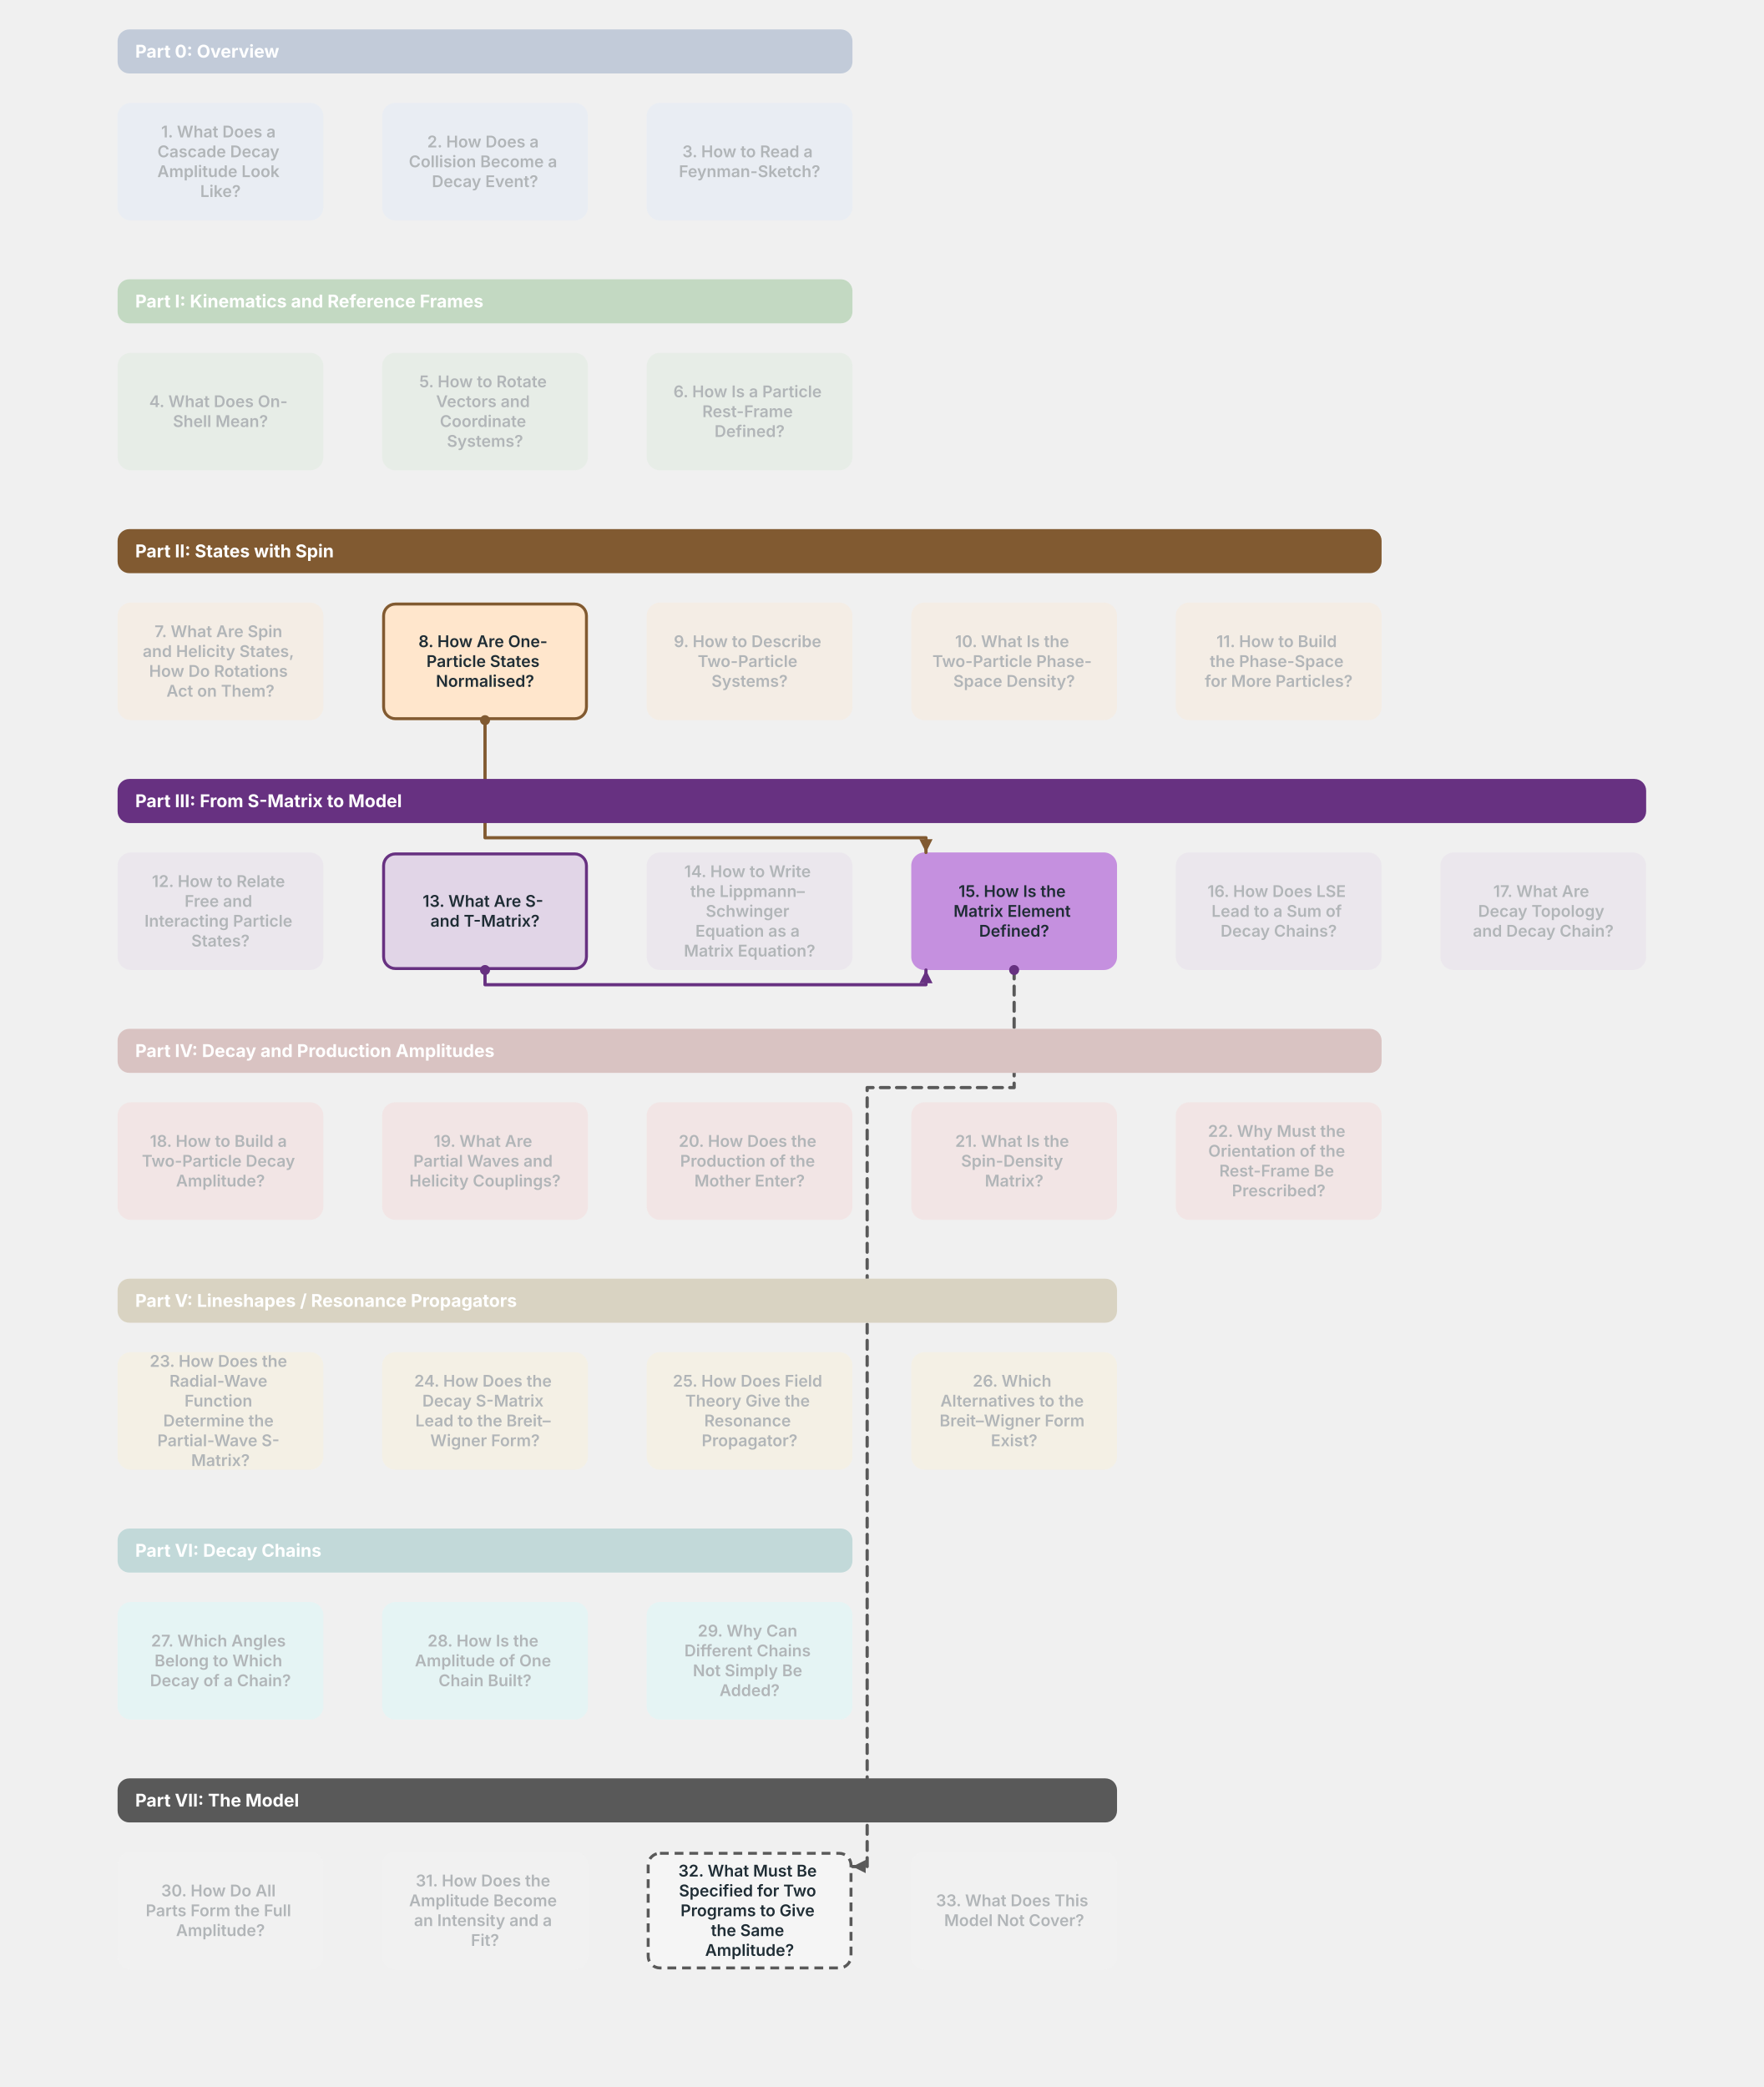
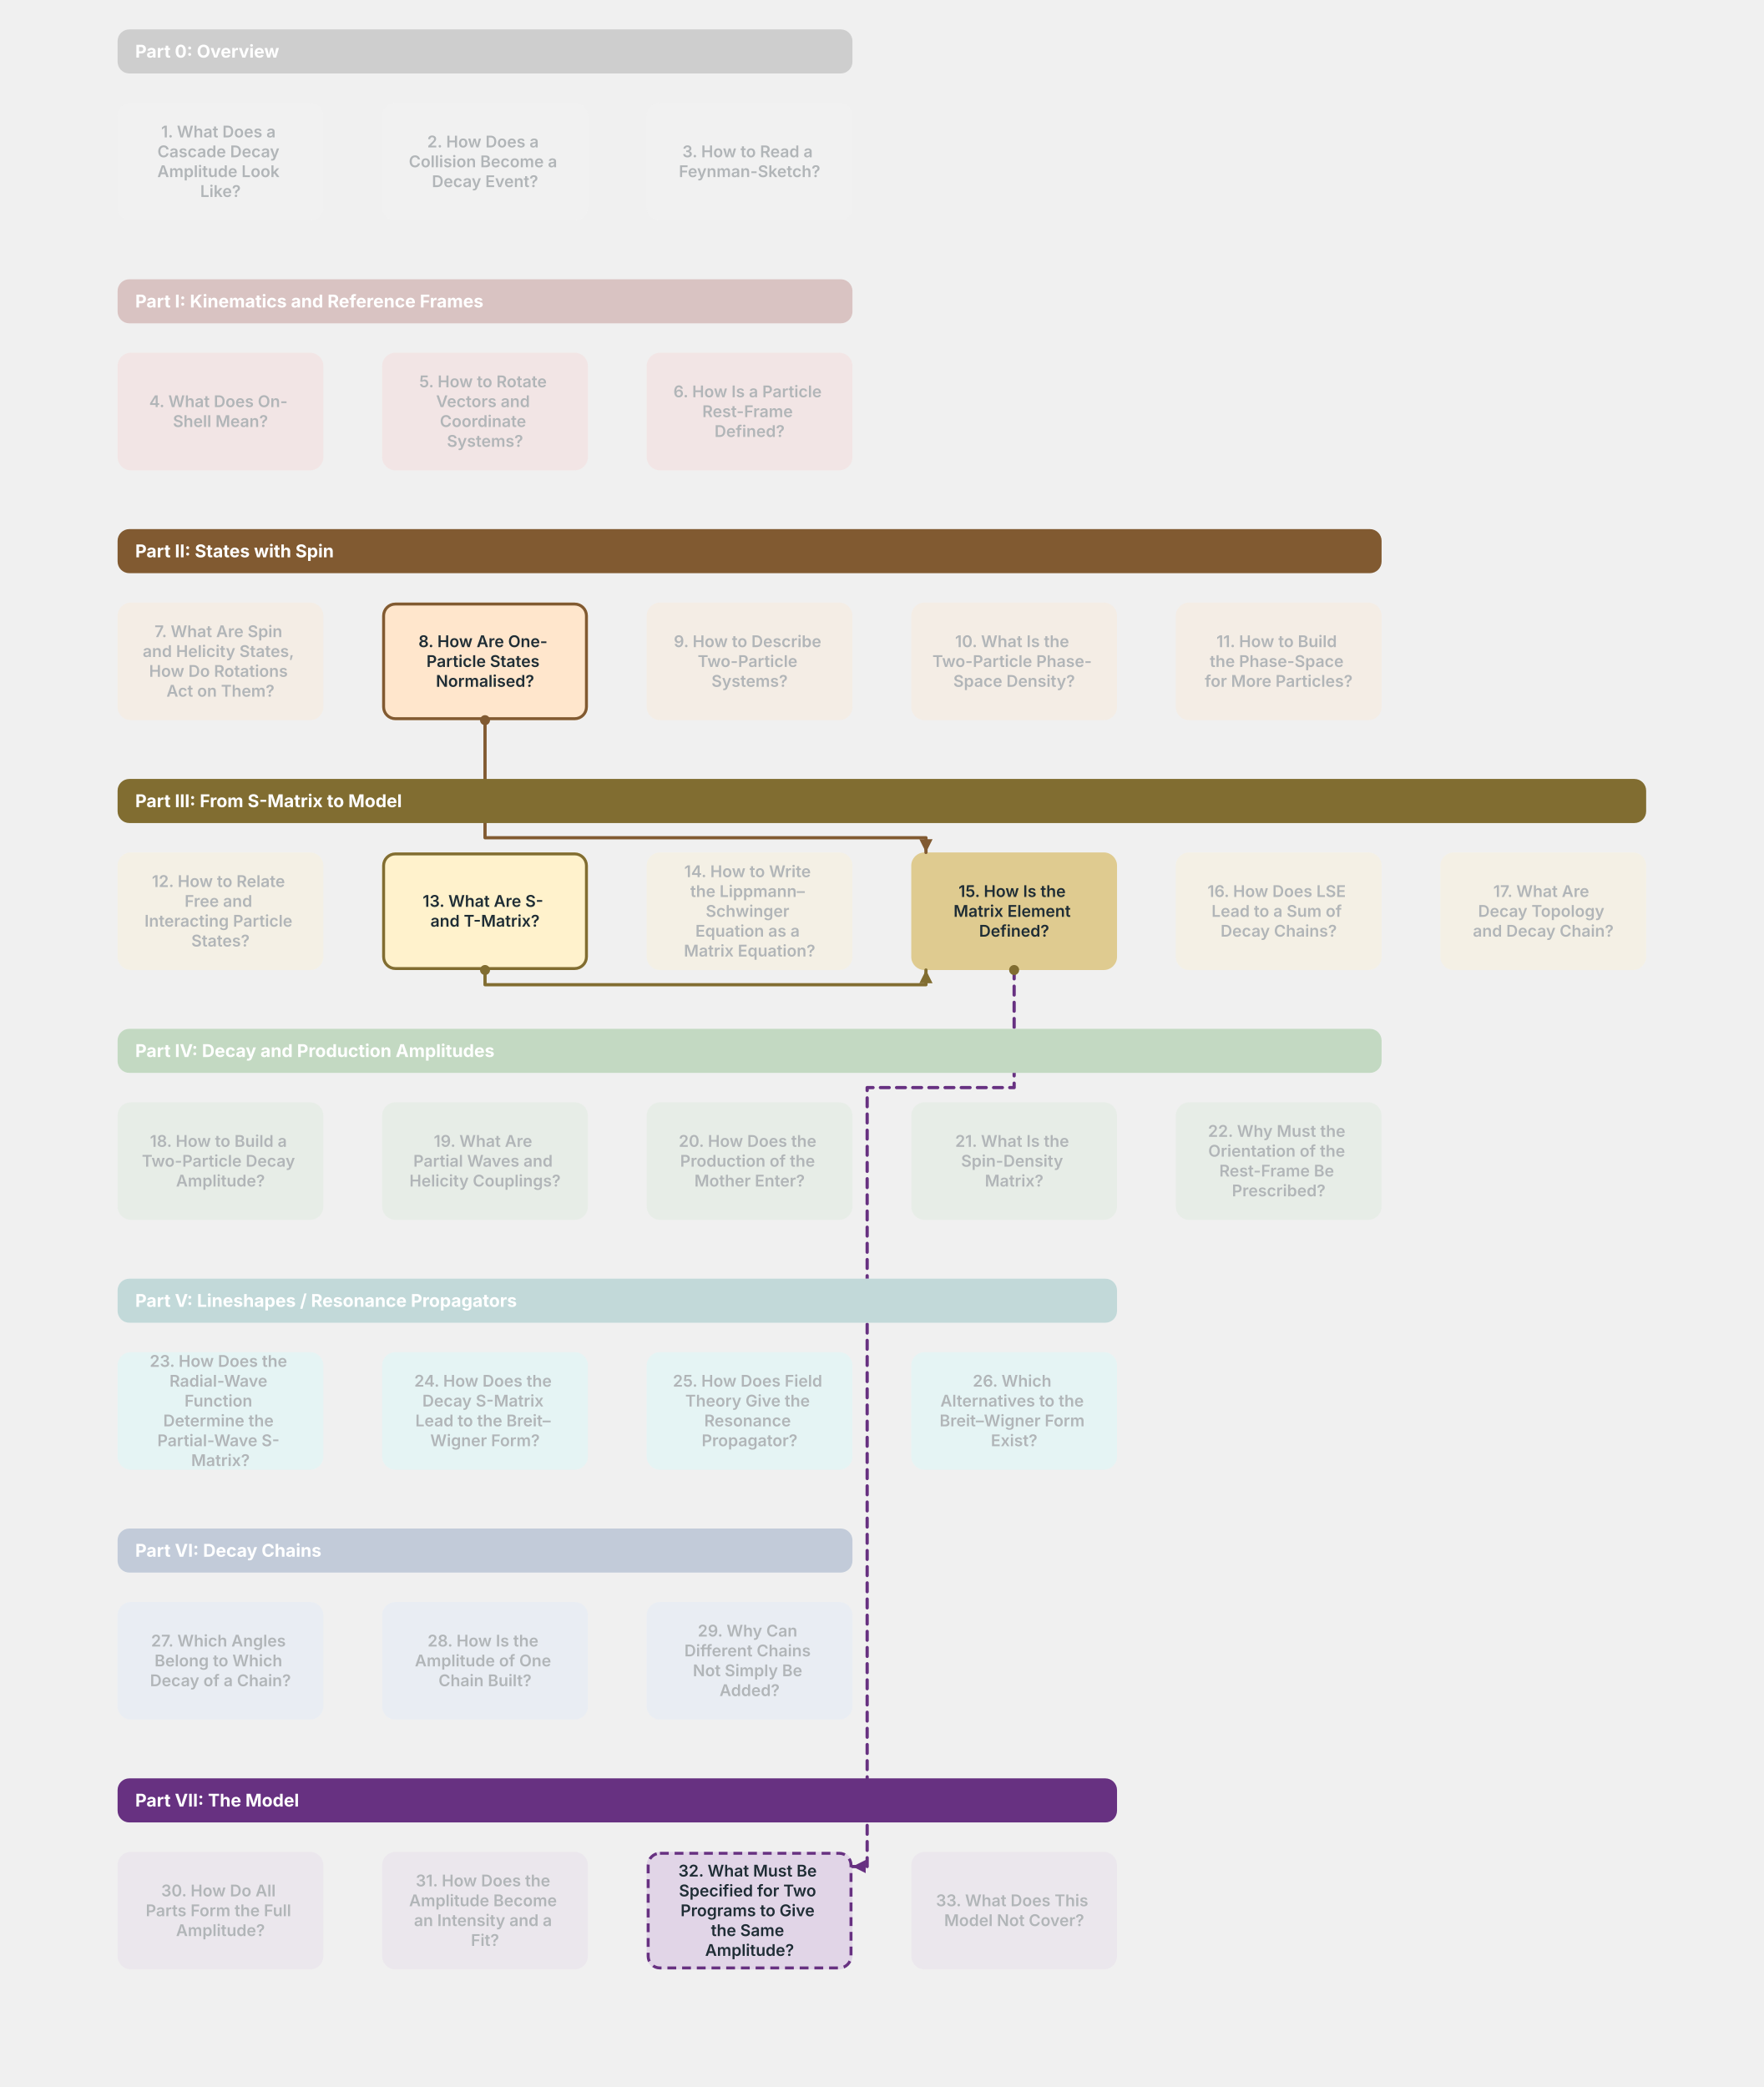
<svg xmlns="http://www.w3.org/2000/svg" viewBox="0 0 1200 1420" width="1200" height="1420" role="img" aria-label="Flow chart of the FAQ">
  <style>text{font-family:Inter,"Source Sans 3","Noto Sans","DejaVu Sans",sans-serif;font-size:11px;font-weight:600}.bar-title{font-size:12px;font-weight:700}</style>
  <g class="card" data-n="1" opacity="0.3">
-     <rect class="card-bg" data-n="1" x="80" y="70" width="140" height="80" rx="9" fill="#DAE8FC" />
+     <rect class="card-bg" data-n="1" x="80" y="70" width="140" height="80" rx="9" fill="#F5F5F5" />
    <text fill="#1f2d35" text-anchor="middle">
      <tspan x="150" y="93.5">1. What Does a</tspan>
      <tspan x="150" y="107.0">Cascade Decay</tspan>
      <tspan x="150" y="120.5">Amplitude Look</tspan>
      <tspan x="150" y="134.0">Like?</tspan>
    </text>
  </g>
  <g class="card" data-n="2" opacity="0.3">
-     <rect class="card-bg" data-n="2" x="260" y="70" width="140" height="80" rx="9" fill="#DAE8FC" />
+     <rect class="card-bg" data-n="2" x="260" y="70" width="140" height="80" rx="9" fill="#F5F5F5" />
    <text fill="#1f2d35" text-anchor="middle">
      <tspan x="330" y="100.3">2. How Does a</tspan>
      <tspan x="330" y="113.8">Collision Become a</tspan>
      <tspan x="330" y="127.3">Decay Event?</tspan>
    </text>
  </g>
  <g class="card" data-n="3" opacity="0.3">
-     <rect class="card-bg" data-n="3" x="440" y="70" width="140" height="80" rx="9" fill="#DAE8FC" />
+     <rect class="card-bg" data-n="3" x="440" y="70" width="140" height="80" rx="9" fill="#F5F5F5" />
    <text fill="#1f2d35" text-anchor="middle">
      <tspan x="510" y="107.0">3. How to Read a</tspan>
      <tspan x="510" y="120.5">Feynman-Sketch?</tspan>
    </text>
  </g>
  <g class="card" data-n="4" opacity="0.3">
-     <rect class="card-bg" data-n="4" x="80" y="240" width="140" height="80" rx="9" fill="#D5E8D4" />
+     <rect class="card-bg" data-n="4" x="80" y="240" width="140" height="80" rx="9" fill="#F8CECC" />
    <text fill="#1f2d35" text-anchor="middle">
      <tspan x="150" y="277.0">4. What Does On-</tspan>
      <tspan x="150" y="290.5">Shell Mean?</tspan>
    </text>
  </g>
  <g class="card" data-n="5" opacity="0.3">
-     <rect class="card-bg" data-n="5" x="260" y="240" width="140" height="80" rx="9" fill="#D5E8D4" />
+     <rect class="card-bg" data-n="5" x="260" y="240" width="140" height="80" rx="9" fill="#F8CECC" />
    <text fill="#1f2d35" text-anchor="middle">
      <tspan x="330" y="263.5">5. How to Rotate</tspan>
      <tspan x="330" y="277.0">Vectors and</tspan>
      <tspan x="330" y="290.5">Coordinate</tspan>
      <tspan x="330" y="304.0">Systems?</tspan>
    </text>
  </g>
  <g class="card" data-n="6" opacity="0.3">
-     <rect class="card-bg" data-n="6" x="440" y="240" width="140" height="80" rx="9" fill="#D5E8D4" />
+     <rect class="card-bg" data-n="6" x="440" y="240" width="140" height="80" rx="9" fill="#F8CECC" />
    <text fill="#1f2d35" text-anchor="middle">
      <tspan x="510" y="270.3">6. How Is a Particle</tspan>
      <tspan x="510" y="283.8">Rest-Frame</tspan>
      <tspan x="510" y="297.3">Defined?</tspan>
    </text>
  </g>
  <g class="card" data-n="7" opacity="0.3">
    <rect class="card-bg" data-n="7" x="80" y="410" width="140" height="80" rx="9" fill="#FFE6CC" />
    <text fill="#1f2d35" text-anchor="middle">
      <tspan x="150" y="433.5">7. What Are Spin</tspan>
      <tspan x="150" y="447.0">and Helicity States,</tspan>
      <tspan x="150" y="460.5">How Do Rotations</tspan>
      <tspan x="150" y="474.0">Act on Them?</tspan>
    </text>
  </g>
  <g class="card" data-n="8" opacity="1">
    <rect class="card-bg" data-n="8" x="260" y="410" width="140" height="80" rx="9" fill="#FFE6CC" />
    <rect class="frame need" data-n="8" x="261" y="411" width="138" height="78" rx="8" fill="none" stroke="#815A31" stroke-width="2" />
    <text fill="#1f2d35" text-anchor="middle">
      <tspan x="330" y="440.3">8. How Are One-</tspan>
      <tspan x="330" y="453.8">Particle States</tspan>
      <tspan x="330" y="467.3">Normalised?</tspan>
    </text>
  </g>
  <g class="card" data-n="9" opacity="0.3">
    <rect class="card-bg" data-n="9" x="440" y="410" width="140" height="80" rx="9" fill="#FFE6CC" />
    <text fill="#1f2d35" text-anchor="middle">
      <tspan x="510" y="440.3">9. How to Describe</tspan>
      <tspan x="510" y="453.8">Two-Particle</tspan>
      <tspan x="510" y="467.3">Systems?</tspan>
    </text>
  </g>
  <g class="card" data-n="10" opacity="0.3">
    <rect class="card-bg" data-n="10" x="620" y="410" width="140" height="80" rx="9" fill="#FFE6CC" />
    <text fill="#1f2d35" text-anchor="middle">
      <tspan x="690" y="440.3">10. What Is the</tspan>
      <tspan x="690" y="453.8">Two-Particle Phase-</tspan>
      <tspan x="690" y="467.3">Space Density?</tspan>
    </text>
  </g>
  <g class="card" data-n="11" opacity="0.3">
    <rect class="card-bg" data-n="11" x="800" y="410" width="140" height="80" rx="9" fill="#FFE6CC" />
    <text fill="#1f2d35" text-anchor="middle">
      <tspan x="870" y="440.3">11. How to Build</tspan>
      <tspan x="870" y="453.8">the Phase-Space</tspan>
      <tspan x="870" y="467.3">for More Particles?</tspan>
    </text>
  </g>
  <g class="card" data-n="12" opacity="0.3">
-     <rect class="card-bg" data-n="12" x="80" y="580" width="140" height="80" rx="9" fill="#E1D5E7" />
+     <rect class="card-bg" data-n="12" x="80" y="580" width="140" height="80" rx="9" fill="#FFF2CC" />
    <text fill="#1f2d35" text-anchor="middle">
      <tspan x="150" y="603.5">12. How to Relate</tspan>
      <tspan x="150" y="617.0">Free and</tspan>
      <tspan x="150" y="630.5">Interacting Particle</tspan>
      <tspan x="150" y="644.0">States?</tspan>
    </text>
  </g>
  <g class="card" data-n="13" opacity="1">
-     <rect class="card-bg" data-n="13" x="260" y="580" width="140" height="80" rx="9" fill="#E1D5E7" />
-     <rect class="frame need" data-n="13" x="261" y="581" width="138" height="78" rx="8" fill="none" stroke="#673181" stroke-width="2" />
+     <rect class="card-bg" data-n="13" x="260" y="580" width="140" height="80" rx="9" fill="#FFF2CC" />
+     <rect class="frame need" data-n="13" x="261" y="581" width="138" height="78" rx="8" fill="none" stroke="#816D31" stroke-width="2" />
    <text fill="#1f2d35" text-anchor="middle">
      <tspan x="330" y="617.0">13. What Are S-</tspan>
      <tspan x="330" y="630.5">and T-Matrix?</tspan>
    </text>
  </g>
  <g class="card" data-n="14" opacity="0.3">
-     <rect class="card-bg" data-n="14" x="440" y="580" width="140" height="80" rx="9" fill="#E1D5E7" />
+     <rect class="card-bg" data-n="14" x="440" y="580" width="140" height="80" rx="9" fill="#FFF2CC" />
    <text fill="#1f2d35" text-anchor="middle">
      <tspan x="510" y="596.8">14. How to Write</tspan>
      <tspan x="510" y="610.3">the Lippmann–</tspan>
      <tspan x="510" y="623.8">Schwinger</tspan>
      <tspan x="510" y="637.3">Equation as a</tspan>
      <tspan x="510" y="650.8">Matrix Equation?</tspan>
    </text>
  </g>
  <g class="card" data-n="15" opacity="1">
-     <rect class="card-bg" data-n="15" x="620" y="580" width="140" height="80" rx="9" fill="#C590DF" />
+     <rect class="card-bg" data-n="15" x="620" y="580" width="140" height="80" rx="9" fill="#DFCB90" />
    <text fill="#1f2d35" text-anchor="middle">
      <tspan x="690" y="610.3">15. How Is the</tspan>
      <tspan x="690" y="623.8">Matrix Element</tspan>
      <tspan x="690" y="637.3">Defined?</tspan>
    </text>
  </g>
  <g class="card" data-n="16" opacity="0.3">
-     <rect class="card-bg" data-n="16" x="800" y="580" width="140" height="80" rx="9" fill="#E1D5E7" />
+     <rect class="card-bg" data-n="16" x="800" y="580" width="140" height="80" rx="9" fill="#FFF2CC" />
    <text fill="#1f2d35" text-anchor="middle">
      <tspan x="870" y="610.3">16. How Does LSE</tspan>
      <tspan x="870" y="623.8">Lead to a Sum of</tspan>
      <tspan x="870" y="637.3">Decay Chains?</tspan>
    </text>
  </g>
  <g class="card" data-n="17" opacity="0.3">
-     <rect class="card-bg" data-n="17" x="980" y="580" width="140" height="80" rx="9" fill="#E1D5E7" />
+     <rect class="card-bg" data-n="17" x="980" y="580" width="140" height="80" rx="9" fill="#FFF2CC" />
    <text fill="#1f2d35" text-anchor="middle">
      <tspan x="1050" y="610.3">17. What Are</tspan>
      <tspan x="1050" y="623.8">Decay Topology</tspan>
      <tspan x="1050" y="637.3">and Decay Chain?</tspan>
    </text>
  </g>
  <g class="card" data-n="18" opacity="0.3">
-     <rect class="card-bg" data-n="18" x="80" y="750" width="140" height="80" rx="9" fill="#F8CECC" />
+     <rect class="card-bg" data-n="18" x="80" y="750" width="140" height="80" rx="9" fill="#D5E8D4" />
    <text fill="#1f2d35" text-anchor="middle">
      <tspan x="150" y="780.3">18. How to Build a</tspan>
      <tspan x="150" y="793.8">Two-Particle Decay</tspan>
      <tspan x="150" y="807.3">Amplitude?</tspan>
    </text>
  </g>
  <g class="card" data-n="19" opacity="0.3">
-     <rect class="card-bg" data-n="19" x="260" y="750" width="140" height="80" rx="9" fill="#F8CECC" />
+     <rect class="card-bg" data-n="19" x="260" y="750" width="140" height="80" rx="9" fill="#D5E8D4" />
    <text fill="#1f2d35" text-anchor="middle">
      <tspan x="330" y="780.3">19. What Are</tspan>
      <tspan x="330" y="793.8">Partial Waves and</tspan>
      <tspan x="330" y="807.3">Helicity Couplings?</tspan>
    </text>
  </g>
  <g class="card" data-n="20" opacity="0.3">
-     <rect class="card-bg" data-n="20" x="440" y="750" width="140" height="80" rx="9" fill="#F8CECC" />
+     <rect class="card-bg" data-n="20" x="440" y="750" width="140" height="80" rx="9" fill="#D5E8D4" />
    <text fill="#1f2d35" text-anchor="middle">
      <tspan x="510" y="780.3">20. How Does the</tspan>
      <tspan x="510" y="793.8">Production of the</tspan>
      <tspan x="510" y="807.3">Mother Enter?</tspan>
    </text>
  </g>
  <g class="card" data-n="21" opacity="0.3">
-     <rect class="card-bg" data-n="21" x="620" y="750" width="140" height="80" rx="9" fill="#F8CECC" />
+     <rect class="card-bg" data-n="21" x="620" y="750" width="140" height="80" rx="9" fill="#D5E8D4" />
    <text fill="#1f2d35" text-anchor="middle">
      <tspan x="690" y="780.3">21. What Is the</tspan>
      <tspan x="690" y="793.8">Spin-Density</tspan>
      <tspan x="690" y="807.3">Matrix?</tspan>
    </text>
  </g>
  <g class="card" data-n="22" opacity="0.3">
-     <rect class="card-bg" data-n="22" x="800" y="750" width="140" height="80" rx="9" fill="#F8CECC" />
+     <rect class="card-bg" data-n="22" x="800" y="750" width="140" height="80" rx="9" fill="#D5E8D4" />
    <text fill="#1f2d35" text-anchor="middle">
      <tspan x="870" y="773.5">22. Why Must the</tspan>
      <tspan x="870" y="787.0">Orientation of the</tspan>
      <tspan x="870" y="800.5">Rest-Frame Be</tspan>
      <tspan x="870" y="814.0">Prescribed?</tspan>
    </text>
  </g>
  <g class="card" data-n="23" opacity="0.3">
-     <rect class="card-bg" data-n="23" x="80" y="920" width="140" height="80" rx="9" fill="#FFF2CC" />
+     <rect class="card-bg" data-n="23" x="80" y="920" width="140" height="80" rx="9" fill="#CCFFFF" />
    <text fill="#1f2d35" text-anchor="middle">
      <tspan x="150" y="930.0">23. How Does the</tspan>
      <tspan x="150" y="943.5">Radial-Wave</tspan>
      <tspan x="150" y="957.0">Function</tspan>
      <tspan x="150" y="970.5">Determine the</tspan>
      <tspan x="150" y="984.0">Partial-Wave S-</tspan>
      <tspan x="150" y="997.5">Matrix?</tspan>
    </text>
  </g>
  <g class="card" data-n="24" opacity="0.3">
-     <rect class="card-bg" data-n="24" x="260" y="920" width="140" height="80" rx="9" fill="#FFF2CC" />
+     <rect class="card-bg" data-n="24" x="260" y="920" width="140" height="80" rx="9" fill="#CCFFFF" />
    <text fill="#1f2d35" text-anchor="middle">
      <tspan x="330" y="943.5">24. How Does the</tspan>
      <tspan x="330" y="957.0">Decay S-Matrix</tspan>
      <tspan x="330" y="970.5">Lead to the Breit–</tspan>
      <tspan x="330" y="984.0">Wigner Form?</tspan>
    </text>
  </g>
  <g class="card" data-n="25" opacity="0.3">
-     <rect class="card-bg" data-n="25" x="440" y="920" width="140" height="80" rx="9" fill="#FFF2CC" />
+     <rect class="card-bg" data-n="25" x="440" y="920" width="140" height="80" rx="9" fill="#CCFFFF" />
    <text fill="#1f2d35" text-anchor="middle">
      <tspan x="510" y="943.5">25. How Does Field</tspan>
      <tspan x="510" y="957.0">Theory Give the</tspan>
      <tspan x="510" y="970.5">Resonance</tspan>
      <tspan x="510" y="984.0">Propagator?</tspan>
    </text>
  </g>
  <g class="card" data-n="26" opacity="0.3">
-     <rect class="card-bg" data-n="26" x="620" y="920" width="140" height="80" rx="9" fill="#FFF2CC" />
+     <rect class="card-bg" data-n="26" x="620" y="920" width="140" height="80" rx="9" fill="#CCFFFF" />
    <text fill="#1f2d35" text-anchor="middle">
      <tspan x="690" y="943.5">26. Which</tspan>
      <tspan x="690" y="957.0">Alternatives to the</tspan>
      <tspan x="690" y="970.5">Breit–Wigner Form</tspan>
      <tspan x="690" y="984.0">Exist?</tspan>
    </text>
  </g>
  <g class="card" data-n="27" opacity="0.3">
-     <rect class="card-bg" data-n="27" x="80" y="1090" width="140" height="80" rx="9" fill="#CCFFFF" />
+     <rect class="card-bg" data-n="27" x="80" y="1090" width="140" height="80" rx="9" fill="#DAE8FC" />
    <text fill="#1f2d35" text-anchor="middle">
      <tspan x="150" y="1120.3">27. Which Angles</tspan>
      <tspan x="150" y="1133.8">Belong to Which</tspan>
      <tspan x="150" y="1147.3">Decay of a Chain?</tspan>
    </text>
  </g>
  <g class="card" data-n="28" opacity="0.3">
-     <rect class="card-bg" data-n="28" x="260" y="1090" width="140" height="80" rx="9" fill="#CCFFFF" />
+     <rect class="card-bg" data-n="28" x="260" y="1090" width="140" height="80" rx="9" fill="#DAE8FC" />
    <text fill="#1f2d35" text-anchor="middle">
      <tspan x="330" y="1120.3">28. How Is the</tspan>
      <tspan x="330" y="1133.8">Amplitude of One</tspan>
      <tspan x="330" y="1147.3">Chain Built?</tspan>
    </text>
  </g>
  <g class="card" data-n="29" opacity="0.3">
-     <rect class="card-bg" data-n="29" x="440" y="1090" width="140" height="80" rx="9" fill="#CCFFFF" />
+     <rect class="card-bg" data-n="29" x="440" y="1090" width="140" height="80" rx="9" fill="#DAE8FC" />
    <text fill="#1f2d35" text-anchor="middle">
      <tspan x="510" y="1113.5">29. Why Can</tspan>
      <tspan x="510" y="1127.0">Different Chains</tspan>
      <tspan x="510" y="1140.5">Not Simply Be</tspan>
      <tspan x="510" y="1154.0">Added?</tspan>
    </text>
  </g>
  <g class="card" data-n="30" opacity="0.3">
-     <rect class="card-bg" data-n="30" x="80" y="1260" width="140" height="80" rx="9" fill="#F5F5F5" />
+     <rect class="card-bg" data-n="30" x="80" y="1260" width="140" height="80" rx="9" fill="#E1D5E7" />
    <text fill="#1f2d35" text-anchor="middle">
      <tspan x="150" y="1290.3">30. How Do All</tspan>
      <tspan x="150" y="1303.8">Parts Form the Full</tspan>
      <tspan x="150" y="1317.3">Amplitude?</tspan>
    </text>
  </g>
  <g class="card" data-n="31" opacity="0.3">
-     <rect class="card-bg" data-n="31" x="260" y="1260" width="140" height="80" rx="9" fill="#F5F5F5" />
+     <rect class="card-bg" data-n="31" x="260" y="1260" width="140" height="80" rx="9" fill="#E1D5E7" />
    <text fill="#1f2d35" text-anchor="middle">
      <tspan x="330" y="1283.5">31. How Does the</tspan>
      <tspan x="330" y="1297.0">Amplitude Become</tspan>
      <tspan x="330" y="1310.5">an Intensity and a</tspan>
      <tspan x="330" y="1324.0">Fit?</tspan>
    </text>
  </g>
  <g class="card" data-n="32" opacity="1">
-     <rect class="card-bg" data-n="32" x="440" y="1260" width="140" height="80" rx="9" fill="#F5F5F5" />
-     <rect class="frame see" data-n="32" x="441" y="1261" width="138" height="78" rx="8" fill="none" stroke="#595959" stroke-width="2" stroke-dasharray="6 4" />
+     <rect class="card-bg" data-n="32" x="440" y="1260" width="140" height="80" rx="9" fill="#E1D5E7" />
+     <rect class="frame see" data-n="32" x="441" y="1261" width="138" height="78" rx="8" fill="none" stroke="#673181" stroke-width="2" stroke-dasharray="6 4" />
    <text fill="#1f2d35" text-anchor="middle">
      <tspan x="510" y="1276.8">32. What Must Be</tspan>
      <tspan x="510" y="1290.3">Specified for Two</tspan>
      <tspan x="510" y="1303.8">Programs to Give</tspan>
      <tspan x="510" y="1317.3">the Same</tspan>
      <tspan x="510" y="1330.8">Amplitude?</tspan>
    </text>
  </g>
  <g class="card" data-n="33" opacity="0.3">
-     <rect class="card-bg" data-n="33" x="620" y="1260" width="140" height="80" rx="9" fill="#F5F5F5" />
+     <rect class="card-bg" data-n="33" x="620" y="1260" width="140" height="80" rx="9" fill="#E1D5E7" />
    <text fill="#1f2d35" text-anchor="middle">
      <tspan x="690" y="1297.0">33. What Does This</tspan>
      <tspan x="690" y="1310.5">Model Not Cover?</tspan>
    </text>
  </g>
  <g class="lines" fill="none" stroke-linejoin="round" stroke-linecap="round">
-     <path class="see" data-card="32" data-from="15" data-to="32" d="M690 660 L690 740 L590 740 L590 1270 L580 1270" stroke="#595959" stroke-width="2.2" stroke-dasharray="6 5" />
-     <path class="need" data-card="13" data-from="13" data-to="15" d="M330 660 L330 670 L630 670 L630 660" stroke="#673181" stroke-width="2.2" />
+     <path class="see" data-card="32" data-from="15" data-to="32" d="M690 660 L690 740 L590 740 L590 1270 L580 1270" stroke="#673181" stroke-width="2.2" stroke-dasharray="6 5" />
+     <path class="need" data-card="13" data-from="13" data-to="15" d="M330 660 L330 670 L630 670 L630 660" stroke="#816D31" stroke-width="2.2" />
    <path class="need" data-card="8" data-from="8" data-to="15" d="M330 490 L330 570 L630 570 L630 580" stroke="#815A31" stroke-width="2.2" />
-     <polygon class="arrow" data-card="13" points="630,660 634.5,669 625.5,669" fill="#673181" stroke="none" />
+     <polygon class="arrow" data-card="13" points="630,660 634.5,669 625.5,669" fill="#816D31" stroke="none" />
    <polygon class="arrow" data-card="8" points="630,580 625.5,571 634.5,571" fill="#815A31" stroke="none" />
-     <polygon class="arrow" data-card="32" points="580,1270 589,1265.5 589,1274.5" fill="#595959" stroke="none" />
-     <circle class="start" data-card="13" cx="330" cy="660" r="3.4" fill="#673181" stroke="none" />
+     <polygon class="arrow" data-card="32" points="580,1270 589,1265.5 589,1274.5" fill="#673181" stroke="none" />
+     <circle class="start" data-card="13" cx="330" cy="660" r="3.4" fill="#816D31" stroke="none" />
    <circle class="start" data-card="8" cx="330" cy="490" r="3.4" fill="#815A31" stroke="none" />
-     <circle class="start" data-card="32" cx="690" cy="660" r="3.4" fill="#673181" stroke="none" />
+     <circle class="start" data-card="32" cx="690" cy="660" r="3.4" fill="#816D31" stroke="none" />
  </g>
  <rect class="bar-underlay" x="80" y="20" width="500" height="30" rx="8" fill="#fff" />
  <g class="bar" data-part="0" opacity="0.3">
-     <rect x="80" y="20" width="500" height="30" rx="8" fill="#315281" />
+     <rect x="80" y="20" width="500" height="30" rx="8" fill="#595959" />
    <text class="bar-title" x="92" y="39.2" fill="#fff">Part 0: Overview</text>
  </g>
  <rect class="bar-underlay" x="80" y="190" width="500" height="30" rx="8" fill="#fff" />
  <g class="bar" data-part="1" opacity="0.3">
-     <rect x="80" y="190" width="500" height="30" rx="8" fill="#358131" />
+     <rect x="80" y="190" width="500" height="30" rx="8" fill="#813531" />
    <text class="bar-title" x="92" y="209.2" fill="#fff">Part I: Kinematics and Reference Frames</text>
  </g>
  <g class="bar" data-part="2" opacity="1">
    <rect x="80" y="360" width="860" height="30" rx="8" fill="#815A31" />
    <text class="bar-title" x="92" y="379.2" fill="#fff">Part II: States with Spin</text>
  </g>
  <g class="bar" data-part="3" opacity="1">
-     <rect x="80" y="530" width="1040" height="30" rx="8" fill="#673181" />
+     <rect x="80" y="530" width="1040" height="30" rx="8" fill="#816D31" />
    <text class="bar-title" x="92" y="549.2" fill="#fff">Part III: From S-Matrix to Model</text>
  </g>
  <rect class="bar-underlay" x="80" y="700" width="860" height="30" rx="8" fill="#fff" />
  <g class="bar" data-part="4" opacity="0.3">
-     <rect x="80" y="700" width="860" height="30" rx="8" fill="#813531" />
+     <rect x="80" y="700" width="860" height="30" rx="8" fill="#358131" />
    <text class="bar-title" x="92" y="719.2" fill="#fff">Part IV: Decay and Production Amplitudes</text>
  </g>
  <rect class="bar-underlay" x="80" y="870" width="680" height="30" rx="8" fill="#fff" />
  <g class="bar" data-part="5" opacity="0.3">
-     <rect x="80" y="870" width="680" height="30" rx="8" fill="#816D31" />
+     <rect x="80" y="870" width="680" height="30" rx="8" fill="#318181" />
    <text class="bar-title" x="92" y="889.2" fill="#fff">Part V: Lineshapes / Resonance Propagators</text>
  </g>
  <rect class="bar-underlay" x="80" y="1040" width="500" height="30" rx="8" fill="#fff" />
  <g class="bar" data-part="6" opacity="0.3">
-     <rect x="80" y="1040" width="500" height="30" rx="8" fill="#318181" />
+     <rect x="80" y="1040" width="500" height="30" rx="8" fill="#315281" />
    <text class="bar-title" x="92" y="1059.2" fill="#fff">Part VI: Decay Chains</text>
  </g>
  <g class="bar" data-part="7" opacity="1">
-     <rect x="80" y="1210" width="680" height="30" rx="8" fill="#595959" />
+     <rect x="80" y="1210" width="680" height="30" rx="8" fill="#673181" />
    <text class="bar-title" x="92" y="1229.2" fill="#fff">Part VII: The Model</text>
  </g>
</svg>
